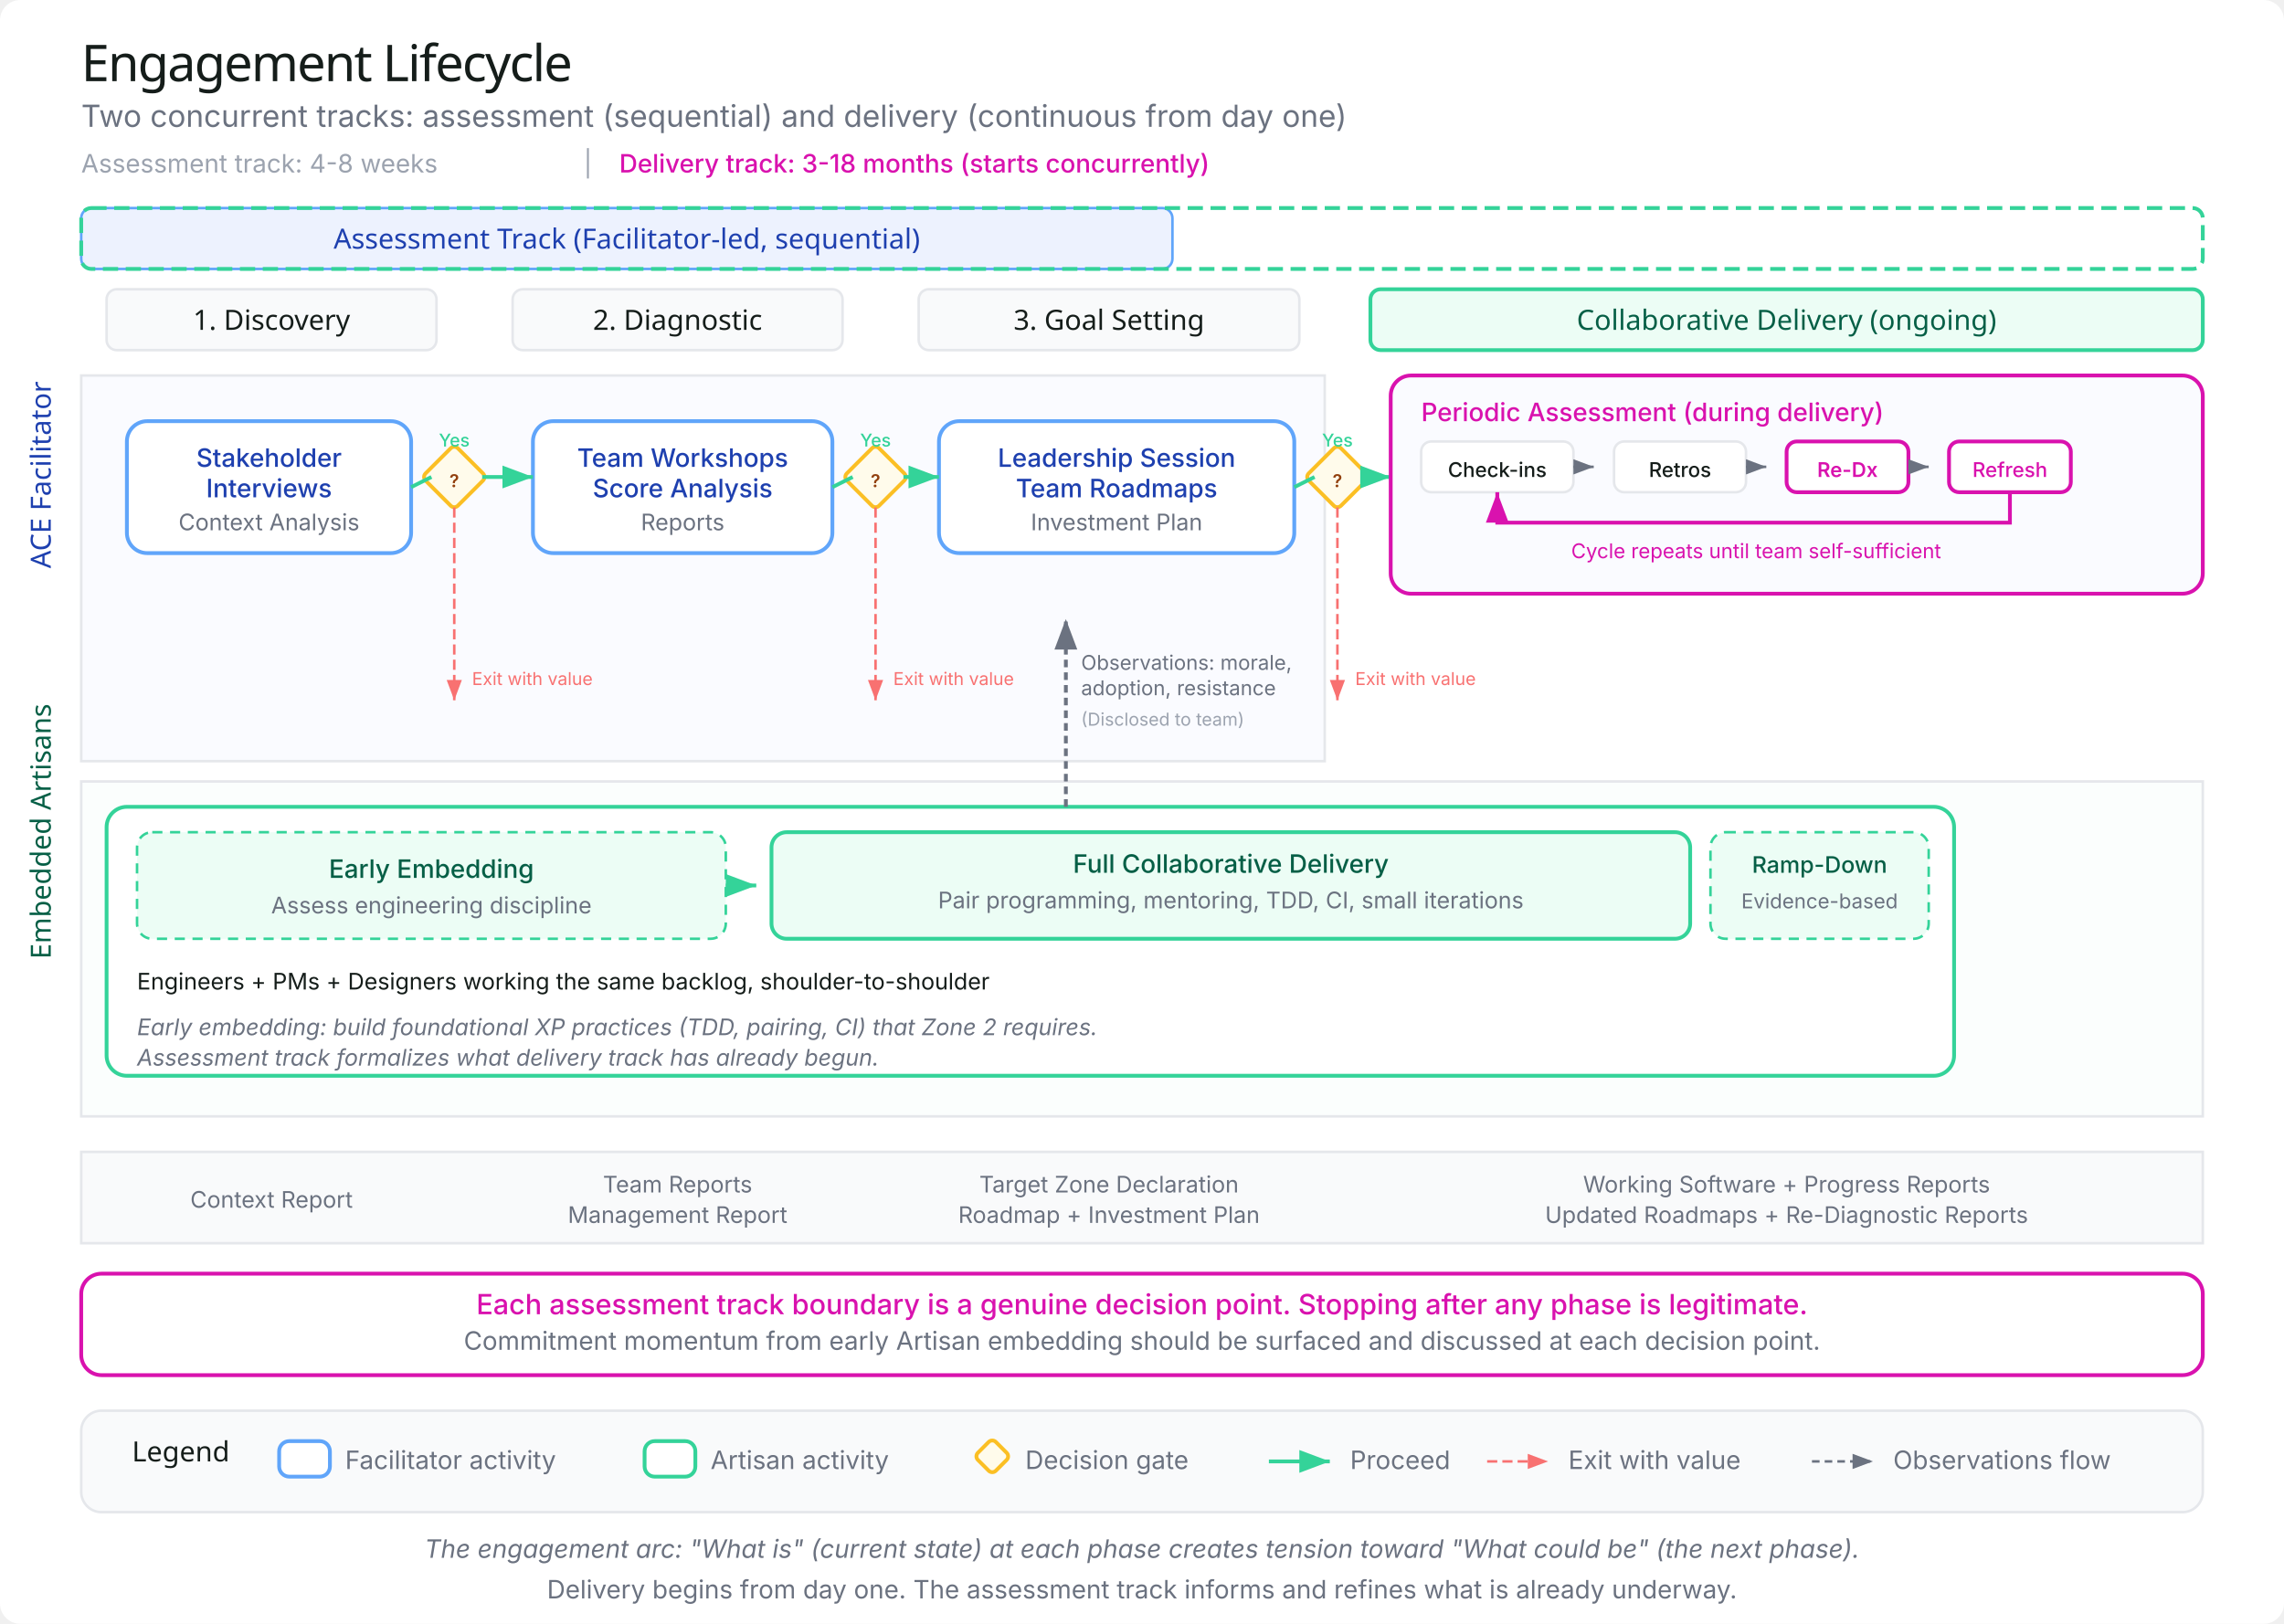
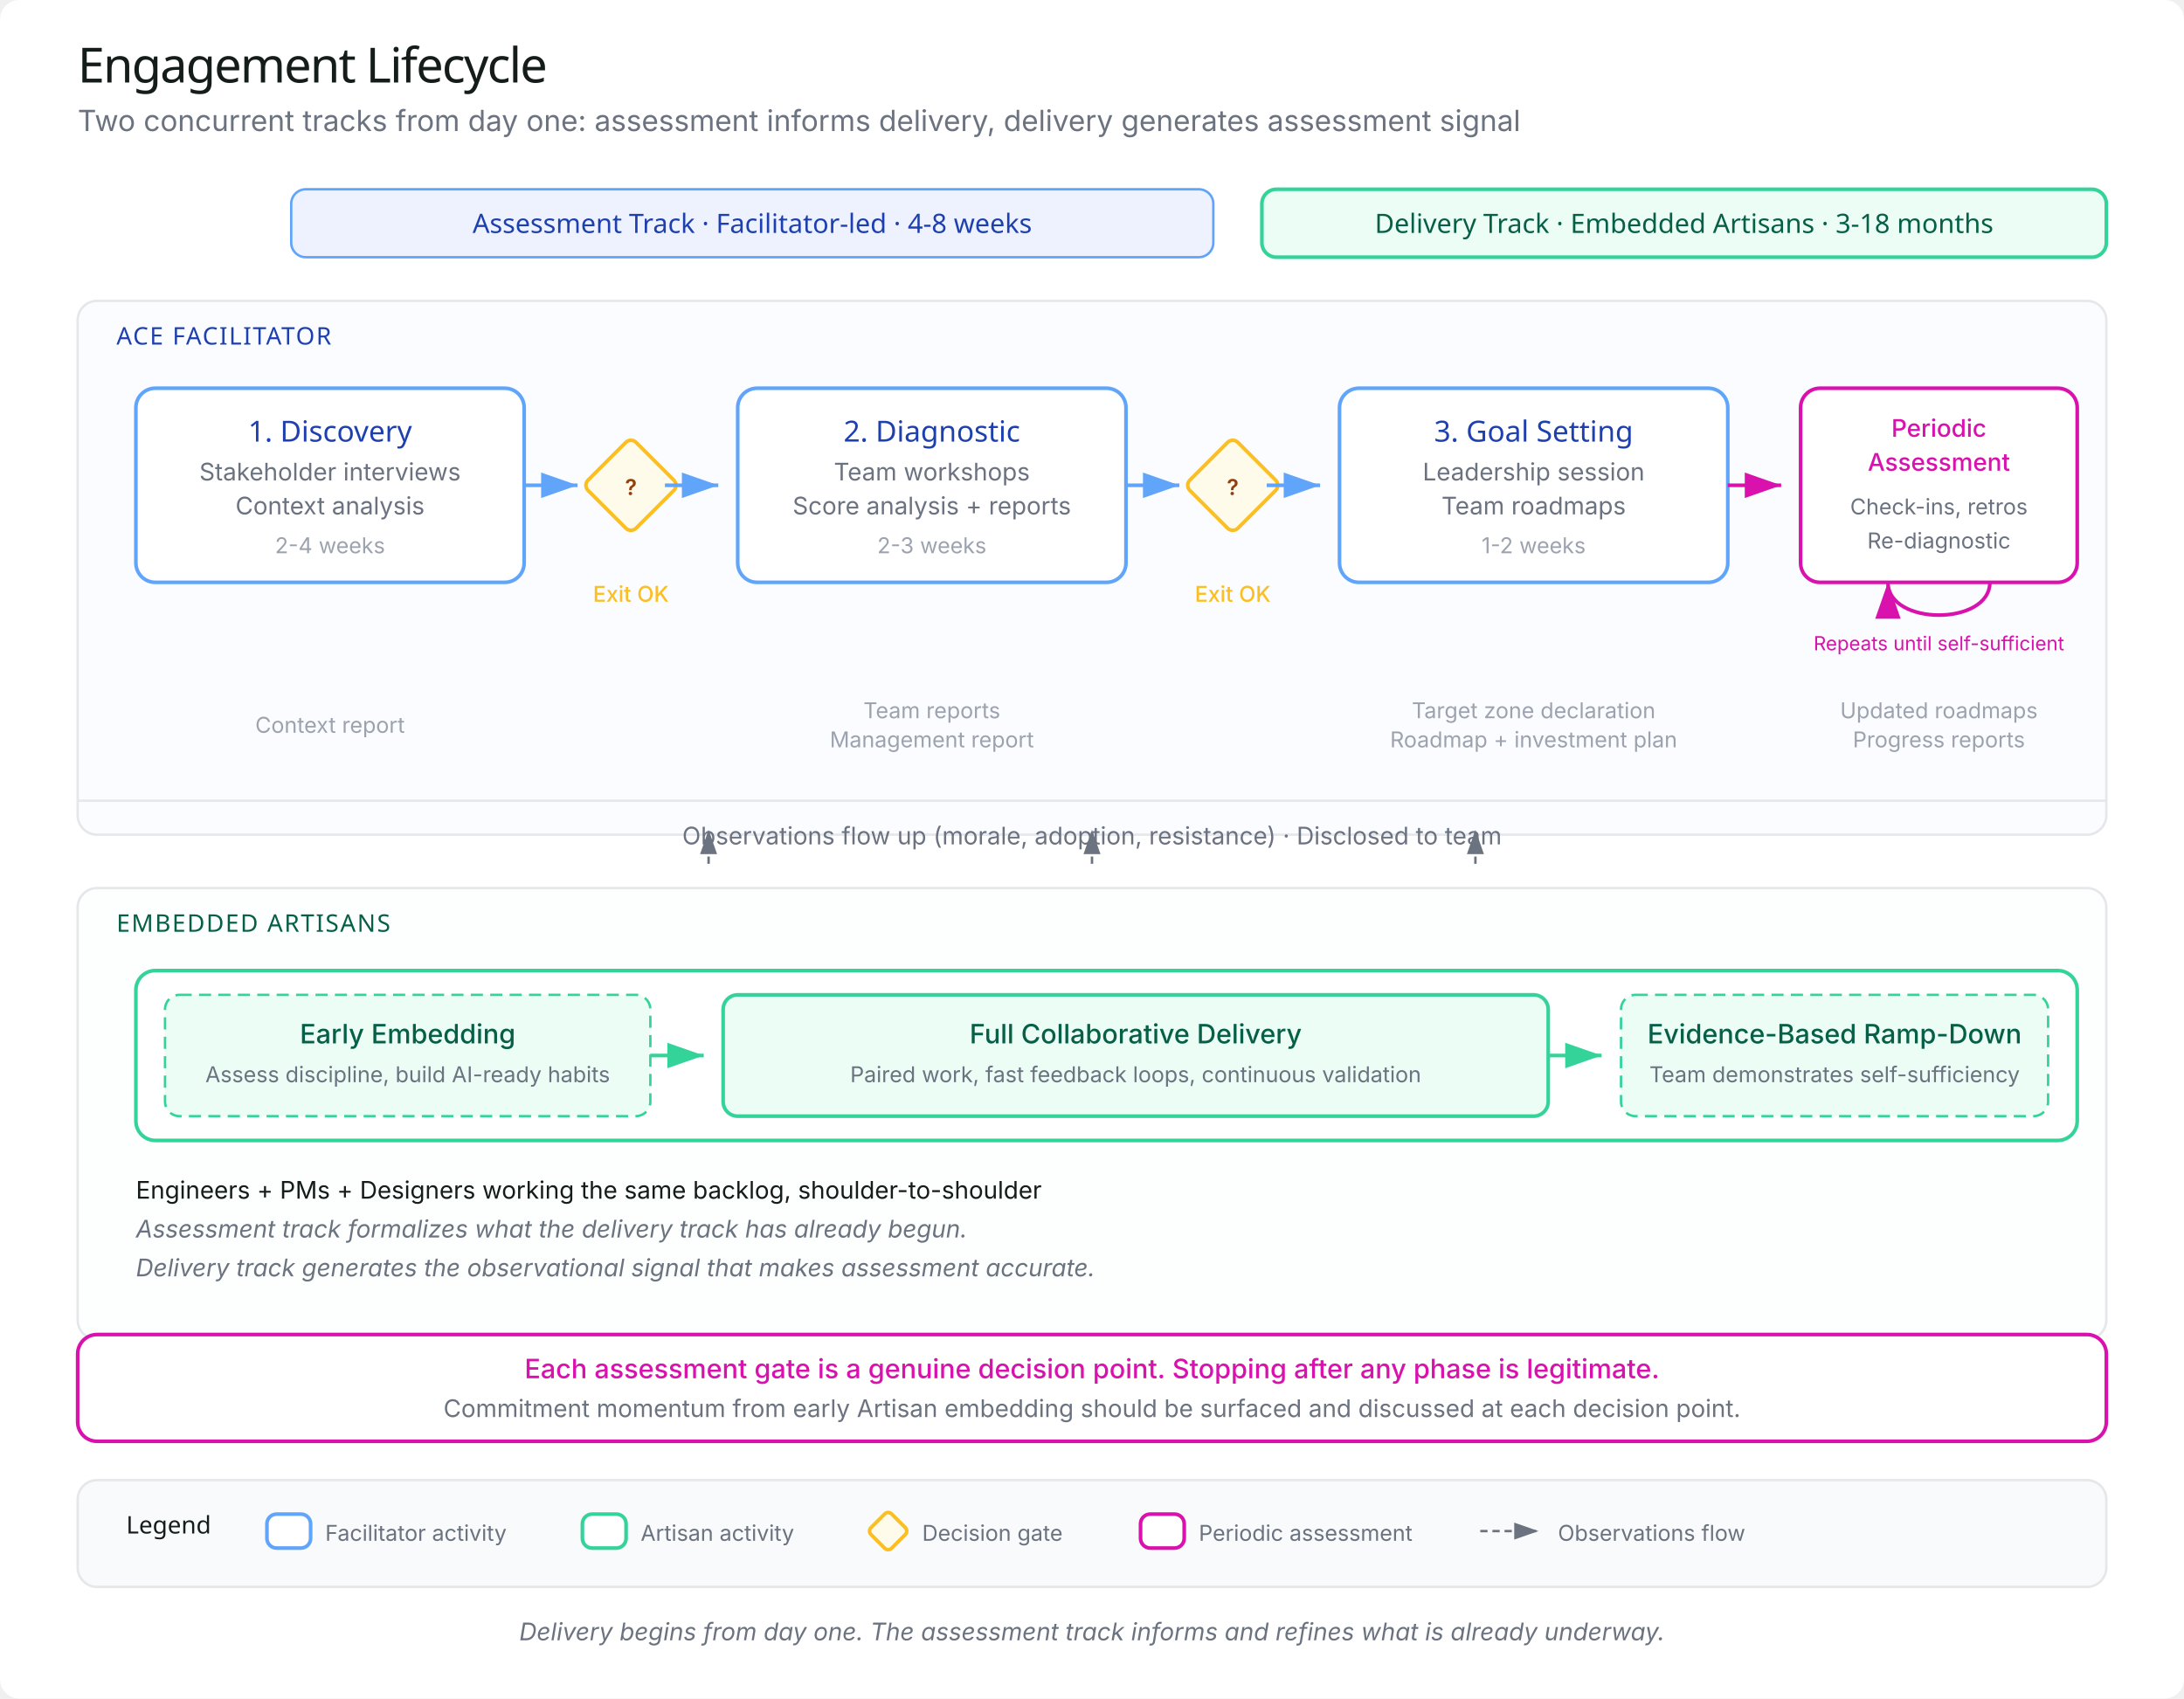
- <svg xmlns="http://www.w3.org/2000/svg" viewBox="0 0 900 640" font-family="'Inter', sans-serif">
+ <svg xmlns="http://www.w3.org/2000/svg" viewBox="0 0 900 700" font-family="'Inter', sans-serif">
  <defs>
-     <marker id="arrow" markerWidth="8" markerHeight="6" refX="8" refY="3" orient="auto">
-       <polygon points="0 0, 8 3, 0 6" fill="#6B7280" />
+     <marker id="arrow" markerWidth="10" markerHeight="7" refX="10" refY="3.5" orient="auto">
+       <polygon points="0 0, 10 3.5, 0 7" fill="#6B7280" />
    </marker>
-     <marker id="arrow-accent" markerWidth="8" markerHeight="6" refX="8" refY="3" orient="auto">
-       <polygon points="0 0, 8 3, 0 6" fill="#D912AE" />
+     <marker id="arrow-blue" markerWidth="10" markerHeight="7" refX="10" refY="3.5" orient="auto">
+       <polygon points="0 0, 10 3.5, 0 7" fill="#60A5FA" />
    </marker>
-     <marker id="arrow-exit" markerWidth="8" markerHeight="6" refX="8" refY="3" orient="auto">
-       <polygon points="0 0, 8 3, 0 6" fill="#F87171" />
+     <marker id="arrow-green" markerWidth="10" markerHeight="7" refX="10" refY="3.5" orient="auto">
+       <polygon points="0 0, 10 3.5, 0 7" fill="#34D399" />
    </marker>
-     <marker id="arrow-green" markerWidth="8" markerHeight="6" refX="8" refY="3" orient="auto">
-       <polygon points="0 0, 8 3, 0 6" fill="#34D399" />
+     <marker id="arrow-accent" markerWidth="10" markerHeight="7" refX="10" refY="3.5" orient="auto">
+       <polygon points="0 0, 10 3.5, 0 7" fill="#D912AE" />
    </marker>
  </defs>
-   <rect width="900" height="640" fill="#fff" rx="8" />
-   <text x="32" y="32" font-family="'DM Sans', sans-serif" font-size="20" font-weight="400" fill="#151D1A" letter-spacing="-0.03em">Engagement Lifecycle</text>
-   <text x="32" y="50" font-size="12" fill="#6B7280">Two concurrent tracks: assessment (sequential) and delivery (continuous from day one)</text>
-   <text x="32" y="68" font-size="10" fill="#9CA3AF">Assessment track: 4-8 weeks</text>
-   <text x="230" y="68" font-size="10" fill="#9CA3AF">|</text>
-   <text x="244" y="68" font-size="10" fill="#D912AE" font-weight="500">Delivery track: 3-18 months (starts concurrently)</text>
-   <rect x="32" y="82" width="430" height="24" rx="4" fill="#EDF2FE" stroke="#60A5FA" stroke-width="1" />
-   <text x="247" y="98" text-anchor="middle" font-family="'DM Sans', sans-serif" font-size="11" font-weight="500" fill="#1E40AF">Assessment Track (Facilitator-led, sequential)</text>
-   <rect x="32" y="82" width="836" height="24" rx="4" fill="none" stroke="#34D399" stroke-width="1.5" stroke-dasharray="6,3" />
-   <rect x="42" y="114" width="130" height="24" rx="4" fill="#F9FAFB" stroke="#E5E7EB" stroke-width="1" />
-   <text x="107" y="130" text-anchor="middle" font-family="'DM Sans', sans-serif" font-size="11" font-weight="500" fill="#151D1A">1. Discovery</text>
-   <rect x="202" y="114" width="130" height="24" rx="4" fill="#F9FAFB" stroke="#E5E7EB" stroke-width="1" />
-   <text x="267" y="130" text-anchor="middle" font-family="'DM Sans', sans-serif" font-size="11" font-weight="500" fill="#151D1A">2. Diagnostic</text>
-   <rect x="362" y="114" width="150" height="24" rx="4" fill="#F9FAFB" stroke="#E5E7EB" stroke-width="1" />
-   <text x="437" y="130" text-anchor="middle" font-family="'DM Sans', sans-serif" font-size="11" font-weight="500" fill="#151D1A">3. Goal Setting</text>
-   <rect x="540" y="114" width="328" height="24" rx="4" fill="#ECFDF5" stroke="#34D399" stroke-width="1.5" />
-   <text x="704" y="130" text-anchor="middle" font-family="'DM Sans', sans-serif" font-size="11" font-weight="500" fill="#065F46">Collaborative Delivery (ongoing)</text>
-   <rect x="32" y="148" width="490" height="152" rx="0" fill="#EDF2FE" fill-opacity="0.3" stroke="#E5E7EB" stroke-width="1" />
-   <text x="20" y="224" font-family="'DM Sans', sans-serif" font-size="11" font-weight="500" fill="#1E40AF" transform="rotate(-90, 20, 224)">ACE Facilitator</text>
-   <rect x="50" y="166" width="112" height="52" rx="8" fill="#fff" stroke="#60A5FA" stroke-width="1.5" />
-   <text x="106" y="184" text-anchor="middle" font-size="10" font-weight="500" fill="#1E40AF">Stakeholder</text>
-   <text x="106" y="196" text-anchor="middle" font-size="10" font-weight="500" fill="#1E40AF">Interviews</text>
-   <text x="106" y="209" text-anchor="middle" font-size="9" fill="#6B7280">Context Analysis</text>
-   <rect x="170" y="179" width="18" height="18" rx="2" fill="#FFFBEB" stroke="#FBBF24" stroke-width="1.5" transform="rotate(45 179 188)" />
-   <text x="179" y="192" text-anchor="middle" font-size="7" font-weight="600" fill="#92400E">?</text>
-   <rect x="210" y="166" width="118" height="52" rx="8" fill="#fff" stroke="#60A5FA" stroke-width="1.5" />
-   <text x="269" y="184" text-anchor="middle" font-size="10" font-weight="500" fill="#1E40AF">Team Workshops</text>
-   <text x="269" y="196" text-anchor="middle" font-size="10" font-weight="500" fill="#1E40AF">Score Analysis</text>
-   <text x="269" y="209" text-anchor="middle" font-size="9" fill="#6B7280">Reports</text>
-   <rect x="336" y="179" width="18" height="18" rx="2" fill="#FFFBEB" stroke="#FBBF24" stroke-width="1.5" transform="rotate(45 345 188)" />
-   <text x="345" y="192" text-anchor="middle" font-size="7" font-weight="600" fill="#92400E">?</text>
-   <rect x="370" y="166" width="140" height="52" rx="8" fill="#fff" stroke="#60A5FA" stroke-width="1.5" />
-   <text x="440" y="184" text-anchor="middle" font-size="10" font-weight="500" fill="#1E40AF">Leadership Session</text>
-   <text x="440" y="196" text-anchor="middle" font-size="10" font-weight="500" fill="#1E40AF">Team Roadmaps</text>
-   <text x="440" y="209" text-anchor="middle" font-size="9" fill="#6B7280">Investment Plan</text>
-   <rect x="518" y="179" width="18" height="18" rx="2" fill="#FFFBEB" stroke="#FBBF24" stroke-width="1.5" transform="rotate(45 527 188)" />
-   <text x="527" y="192" text-anchor="middle" font-size="7" font-weight="600" fill="#92400E">?</text>
-   <line x1="162" y1="192" x2="170" y2="188" stroke="#34D399" stroke-width="1.5" />
-   <line x1="190" y1="188" x2="210" y2="188" stroke="#34D399" stroke-width="1.5" marker-end="url(#arrow-green)" />
-   <text x="179" y="176" text-anchor="middle" font-size="7" fill="#34D399" font-weight="500">Yes</text>
-   <line x1="179" y1="200" x2="179" y2="276" stroke="#F87171" stroke-width="1" stroke-dasharray="4,2" marker-end="url(#arrow-exit)" />
-   <text x="186" y="270" font-size="7" fill="#F87171">Exit with value</text>
-   <line x1="328" y1="192" x2="336" y2="188" stroke="#34D399" stroke-width="1.5" />
-   <line x1="356" y1="188" x2="370" y2="188" stroke="#34D399" stroke-width="1.5" marker-end="url(#arrow-green)" />
-   <text x="345" y="176" text-anchor="middle" font-size="7" fill="#34D399" font-weight="500">Yes</text>
-   <line x1="345" y1="200" x2="345" y2="276" stroke="#F87171" stroke-width="1" stroke-dasharray="4,2" marker-end="url(#arrow-exit)" />
-   <text x="352" y="270" font-size="7" fill="#F87171">Exit with value</text>
-   <line x1="510" y1="192" x2="518" y2="188" stroke="#34D399" stroke-width="1.5" />
-   <line x1="538" y1="188" x2="548" y2="188" stroke="#34D399" stroke-width="1.5" marker-end="url(#arrow-green)" />
-   <text x="527" y="176" text-anchor="middle" font-size="7" fill="#34D399" font-weight="500">Yes</text>
-   <line x1="527" y1="200" x2="527" y2="276" stroke="#F87171" stroke-width="1" stroke-dasharray="4,2" marker-end="url(#arrow-exit)" />
-   <text x="534" y="270" font-size="7" fill="#F87171">Exit with value</text>
-   <rect x="548" y="148" width="320" height="86" rx="8" fill="#EDF2FE" fill-opacity="0.3" stroke="#D912AE" stroke-width="1.5" />
-   <text x="560" y="166" font-size="10" font-weight="500" fill="#D912AE">Periodic Assessment (during delivery)</text>
-   <rect x="560" y="174" width="60" height="20" rx="4" fill="#fff" stroke="#E5E7EB" stroke-width="1" />
-   <text x="590" y="188" text-anchor="middle" font-size="8" font-weight="500" fill="#151D1A">Check-ins</text>
-   <line x1="620" y1="184" x2="628" y2="184" stroke="#6B7280" stroke-width="1" marker-end="url(#arrow)" />
-   <rect x="636" y="174" width="52" height="20" rx="4" fill="#fff" stroke="#E5E7EB" stroke-width="1" />
-   <text x="662" y="188" text-anchor="middle" font-size="8" font-weight="500" fill="#151D1A">Retros</text>
-   <line x1="688" y1="184" x2="696" y2="184" stroke="#6B7280" stroke-width="1" marker-end="url(#arrow)" />
-   <rect x="704" y="174" width="48" height="20" rx="4" fill="#fff" stroke="#D912AE" stroke-width="1.5" />
-   <text x="728" y="188" text-anchor="middle" font-size="8" font-weight="600" fill="#D912AE">Re-Dx</text>
-   <line x1="752" y1="184" x2="760" y2="184" stroke="#6B7280" stroke-width="1" marker-end="url(#arrow)" />
-   <rect x="768" y="174" width="48" height="20" rx="4" fill="#fff" stroke="#D912AE" stroke-width="1.5" />
-   <text x="792" y="188" text-anchor="middle" font-size="8" font-weight="500" fill="#D912AE">Refresh</text>
-   <path d="M792,194 L792,206 L590,206 L590,194" fill="none" stroke="#D912AE" stroke-width="1.5" marker-end="url(#arrow-accent)" />
-   <text x="692" y="220" text-anchor="middle" font-size="8" fill="#D912AE">Cycle repeats until team self-sufficient</text>
-   <rect x="32" y="308" width="836" height="132" rx="0" fill="#ECFDF5" fill-opacity="0.2" stroke="#E5E7EB" stroke-width="1" />
-   <text x="20" y="378" font-family="'DM Sans', sans-serif" font-size="11" font-weight="500" fill="#065F46" transform="rotate(-90, 20, 378)">Embedded Artisans</text>
-   <rect x="42" y="318" width="728" height="106" rx="8" fill="#fff" stroke="#34D399" stroke-width="1.5" />
-   <rect x="54" y="328" width="232" height="42" rx="6" fill="#ECFDF5" stroke="#34D399" stroke-width="1" stroke-dasharray="4,3" />
-   <text x="170" y="346" text-anchor="middle" font-size="10" font-weight="500" fill="#065F46">Early Embedding</text>
-   <text x="170" y="360" text-anchor="middle" font-size="9" fill="#6B7280">Assess engineering discipline</text>
-   <line x1="286" y1="349" x2="298" y2="349" stroke="#34D399" stroke-width="1.5" marker-end="url(#arrow-green)" />
-   <rect x="304" y="328" width="362" height="42" rx="6" fill="#ECFDF5" stroke="#34D399" stroke-width="1.5" />
-   <text x="485" y="344" text-anchor="middle" font-size="10" font-weight="500" fill="#065F46">Full Collaborative Delivery</text>
-   <text x="485" y="358" text-anchor="middle" font-size="9" fill="#6B7280">Pair programming, mentoring, TDD, CI, small iterations</text>
-   <rect x="674" y="328" width="86" height="42" rx="6" fill="#ECFDF5" stroke="#34D399" stroke-width="1" stroke-dasharray="4,3" />
-   <text x="717" y="344" text-anchor="middle" font-size="9" font-weight="500" fill="#065F46">Ramp-Down</text>
-   <text x="717" y="358" text-anchor="middle" font-size="8" fill="#6B7280">Evidence-based</text>
-   <text x="54" y="390" font-size="9" fill="#151D1A">Engineers + PMs + Designers working the same backlog, shoulder-to-shoulder</text>
-   <text x="54" y="408" font-size="9" fill="#6B7280" font-style="italic">Early embedding: build foundational XP practices (TDD, pairing, CI) that Zone 2 requires.</text>
-   <text x="54" y="420" font-size="9" fill="#6B7280" font-style="italic">Assessment track formalizes what delivery track has already begun.</text>
-   <line x1="420" y1="318" x2="420" y2="244" stroke="#6B7280" stroke-width="1.5" stroke-dasharray="3,2" marker-end="url(#arrow)" />
-   <text x="426" y="264" font-size="8" fill="#6B7280">Observations: morale,</text>
-   <text x="426" y="274" font-size="8" fill="#6B7280">adoption, resistance</text>
-   <text x="426" y="286" font-size="7" fill="#9CA3AF">(Disclosed to team)</text>
-   <rect x="32" y="454" width="836" height="36" rx="0" fill="#F9FAFB" stroke="#E5E7EB" stroke-width="1" />
-   <text x="107" y="476" text-anchor="middle" font-size="9" fill="#6B7280">Context Report</text>
-   <text x="267" y="470" text-anchor="middle" font-size="9" fill="#6B7280">Team Reports</text>
-   <text x="267" y="482" text-anchor="middle" font-size="9" fill="#6B7280">Management Report</text>
-   <text x="437" y="470" text-anchor="middle" font-size="9" fill="#6B7280">Target Zone Declaration</text>
-   <text x="437" y="482" text-anchor="middle" font-size="9" fill="#6B7280">Roadmap + Investment Plan</text>
-   <text x="704" y="470" text-anchor="middle" font-size="9" fill="#6B7280">Working Software + Progress Reports</text>
-   <text x="704" y="482" text-anchor="middle" font-size="9" fill="#6B7280">Updated Roadmaps + Re-Diagnostic Reports</text>
-   <rect x="32" y="502" width="836" height="40" rx="8" fill="#fff" stroke="#D912AE" stroke-width="1.5" />
-   <text x="450" y="518" text-anchor="middle" font-size="11" fill="#D912AE" font-weight="500">Each assessment track boundary is a genuine decision point. Stopping after any phase is legitimate.</text>
-   <text x="450" y="532" text-anchor="middle" font-size="10" fill="#6B7280">Commitment momentum from early Artisan embedding should be surfaced and discussed at each decision point.</text>
-   <rect x="32" y="556" width="836" height="40" rx="8" fill="#F9FAFB" stroke="#E5E7EB" stroke-width="1" />
-   <text x="52" y="576" font-family="'DM Sans', sans-serif" font-size="11" font-weight="500" fill="#151D1A">Legend</text>
-   <rect x="110" y="568" width="20" height="14" rx="4" fill="#fff" stroke="#60A5FA" stroke-width="1.5" />
-   <text x="136" y="579" font-size="10" fill="#6B7280">Facilitator activity</text>
-   <rect x="254" y="568" width="20" height="14" rx="4" fill="#fff" stroke="#34D399" stroke-width="1.5" />
-   <text x="280" y="579" font-size="10" fill="#6B7280">Artisan activity</text>
-   <rect x="386" y="569" width="10" height="10" rx="2" fill="#FFFBEB" stroke="#FBBF24" stroke-width="1.5" transform="rotate(45 391 574)" />
-   <text x="404" y="579" font-size="10" fill="#6B7280">Decision gate</text>
-   <line x1="500" y1="576" x2="524" y2="576" stroke="#34D399" stroke-width="1.5" marker-end="url(#arrow-green)" />
-   <text x="532" y="579" font-size="10" fill="#6B7280">Proceed</text>
-   <line x1="586" y1="576" x2="610" y2="576" stroke="#F87171" stroke-width="1" stroke-dasharray="4,2" marker-end="url(#arrow-exit)" />
-   <text x="618" y="579" font-size="10" fill="#6B7280">Exit with value</text>
-   <line x1="714" y1="576" x2="738" y2="576" stroke="#6B7280" stroke-width="1" stroke-dasharray="3,2" marker-end="url(#arrow)" />
-   <text x="746" y="579" font-size="10" fill="#6B7280">Observations flow</text>
-   <text x="450" y="614" text-anchor="middle" font-size="10" fill="#6B7280" font-style="italic">The engagement arc: "What is" (current state) at each phase creates tension toward "What could be" (the next phase).</text>
-   <text x="450" y="630" text-anchor="middle" font-size="10" fill="#6B7280">Delivery begins from day one. The assessment track informs and refines what is already underway.</text>
+   <rect width="900" height="700" fill="#fff" rx="8" />
+   <text x="32" y="34" font-family="'DM Sans', sans-serif" font-size="20" font-weight="400" fill="#151D1A" letter-spacing="-0.03em">Engagement Lifecycle</text>
+   <text x="32" y="54" font-size="12" fill="#6B7280">Two concurrent tracks from day one: assessment informs delivery, delivery generates assessment signal</text>
+   <rect x="120" y="78" width="380" height="28" rx="6" fill="#EDF2FE" stroke="#60A5FA" stroke-width="1" />
+   <text x="310" y="96" text-anchor="middle" font-family="'DM Sans', sans-serif" font-size="11" font-weight="500" fill="#1E40AF">Assessment Track  ·  Facilitator-led  ·  4-8 weeks</text>
+   <rect x="520" y="78" width="348" height="28" rx="6" fill="#ECFDF5" stroke="#34D399" stroke-width="1.5" />
+   <text x="694" y="96" text-anchor="middle" font-family="'DM Sans', sans-serif" font-size="11" font-weight="500" fill="#065F46">Delivery Track  ·  Embedded Artisans  ·  3-18 months</text>
+   <rect x="32" y="124" width="836" height="220" rx="8" fill="#EDF2FE" fill-opacity="0.2" stroke="#E5E7EB" stroke-width="1" />
+   <text x="48" y="142" font-family="'DM Sans', sans-serif" font-size="10" font-weight="500" fill="#1E40AF" letter-spacing="0.06em">ACE FACILITATOR</text>
+   <rect x="56" y="160" width="160" height="80" rx="8" fill="#fff" stroke="#60A5FA" stroke-width="1.5" />
+   <text x="136" y="182" text-anchor="middle" font-family="'DM Sans', sans-serif" font-size="12" font-weight="500" fill="#1E40AF">1. Discovery</text>
+   <text x="136" y="198" text-anchor="middle" font-size="10" fill="#6B7280">Stakeholder interviews</text>
+   <text x="136" y="212" text-anchor="middle" font-size="10" fill="#6B7280">Context analysis</text>
+   <text x="136" y="228" text-anchor="middle" font-size="9" fill="#9CA3AF">2-4 weeks</text>
+   <line x1="216" y1="200" x2="238" y2="200" stroke="#60A5FA" stroke-width="1.5" marker-end="url(#arrow-blue)" />
+   <rect x="246" y="186" width="28" height="28" rx="3" fill="#FFFBEB" stroke="#FBBF24" stroke-width="1.5" transform="rotate(45 260 200)" />
+   <text x="260" y="204" text-anchor="middle" font-size="9" font-weight="600" fill="#92400E">?</text>
+   <line x1="274" y1="200" x2="296" y2="200" stroke="#60A5FA" stroke-width="1.5" marker-end="url(#arrow-blue)" />
+   <rect x="304" y="160" width="160" height="80" rx="8" fill="#fff" stroke="#60A5FA" stroke-width="1.5" />
+   <text x="384" y="182" text-anchor="middle" font-family="'DM Sans', sans-serif" font-size="12" font-weight="500" fill="#1E40AF">2. Diagnostic</text>
+   <text x="384" y="198" text-anchor="middle" font-size="10" fill="#6B7280">Team workshops</text>
+   <text x="384" y="212" text-anchor="middle" font-size="10" fill="#6B7280">Score analysis + reports</text>
+   <text x="384" y="228" text-anchor="middle" font-size="9" fill="#9CA3AF">2-3 weeks</text>
+   <line x1="464" y1="200" x2="486" y2="200" stroke="#60A5FA" stroke-width="1.5" marker-end="url(#arrow-blue)" />
+   <rect x="494" y="186" width="28" height="28" rx="3" fill="#FFFBEB" stroke="#FBBF24" stroke-width="1.5" transform="rotate(45 508 200)" />
+   <text x="508" y="204" text-anchor="middle" font-size="9" font-weight="600" fill="#92400E">?</text>
+   <line x1="522" y1="200" x2="544" y2="200" stroke="#60A5FA" stroke-width="1.5" marker-end="url(#arrow-blue)" />
+   <rect x="552" y="160" width="160" height="80" rx="8" fill="#fff" stroke="#60A5FA" stroke-width="1.5" />
+   <text x="632" y="182" text-anchor="middle" font-family="'DM Sans', sans-serif" font-size="12" font-weight="500" fill="#1E40AF">3. Goal Setting</text>
+   <text x="632" y="198" text-anchor="middle" font-size="10" fill="#6B7280">Leadership session</text>
+   <text x="632" y="212" text-anchor="middle" font-size="10" fill="#6B7280">Team roadmaps</text>
+   <text x="632" y="228" text-anchor="middle" font-size="9" fill="#9CA3AF">1-2 weeks</text>
+   <line x1="712" y1="200" x2="734" y2="200" stroke="#D912AE" stroke-width="1.5" marker-end="url(#arrow-accent)" />
+   <rect x="742" y="160" width="114" height="80" rx="8" fill="#fff" stroke="#D912AE" stroke-width="1.5" />
+   <text x="799" y="180" text-anchor="middle" font-size="10" font-weight="500" fill="#D912AE">Periodic</text>
+   <text x="799" y="194" text-anchor="middle" font-size="10" font-weight="500" fill="#D912AE">Assessment</text>
+   <text x="799" y="212" text-anchor="middle" font-size="9" fill="#6B7280">Check-ins, retros</text>
+   <text x="799" y="226" text-anchor="middle" font-size="9" fill="#6B7280">Re-diagnostic</text>
+   <path d="M 820 240 C 820 258, 778 258, 778 240" fill="none" stroke="#D912AE" stroke-width="1.5" marker-end="url(#arrow-accent)" />
+   <text x="799" y="268" text-anchor="middle" font-size="8" fill="#D912AE">Repeats until self-sufficient</text>
+   <text x="260" y="248" text-anchor="middle" font-size="9" fill="#FBBF24" font-weight="500">Exit OK</text>
+   <text x="508" y="248" text-anchor="middle" font-size="9" fill="#FBBF24" font-weight="500">Exit OK</text>
+   <text x="136" y="302" text-anchor="middle" font-size="9" fill="#9CA3AF">Context report</text>
+   <text x="384" y="296" text-anchor="middle" font-size="9" fill="#9CA3AF">Team reports</text>
+   <text x="384" y="308" text-anchor="middle" font-size="9" fill="#9CA3AF">Management report</text>
+   <text x="632" y="296" text-anchor="middle" font-size="9" fill="#9CA3AF">Target zone declaration</text>
+   <text x="632" y="308" text-anchor="middle" font-size="9" fill="#9CA3AF">Roadmap + investment plan</text>
+   <text x="799" y="296" text-anchor="middle" font-size="9" fill="#9CA3AF">Updated roadmaps</text>
+   <text x="799" y="308" text-anchor="middle" font-size="9" fill="#9CA3AF">Progress reports</text>
+   <line x1="32" y1="330" x2="868" y2="330" stroke="#E5E7EB" stroke-width="1" />
+   <text x="450" y="348" text-anchor="middle" font-size="10" fill="#6B7280">Observations flow up (morale, adoption, resistance) · Disclosed to team</text>
+   <line x1="292" y1="356" x2="292" y2="342" stroke="#6B7280" stroke-width="1" stroke-dasharray="3,2" marker-end="url(#arrow)" />
+   <line x1="450" y1="356" x2="450" y2="342" stroke="#6B7280" stroke-width="1" stroke-dasharray="3,2" marker-end="url(#arrow)" />
+   <line x1="608" y1="356" x2="608" y2="342" stroke="#6B7280" stroke-width="1" stroke-dasharray="3,2" marker-end="url(#arrow)" />
+   <rect x="32" y="366" width="836" height="186" rx="8" fill="#ECFDF5" fill-opacity="0.15" stroke="#E5E7EB" stroke-width="1" />
+   <text x="48" y="384" font-family="'DM Sans', sans-serif" font-size="10" font-weight="500" fill="#065F46" letter-spacing="0.06em">EMBEDDED ARTISANS</text>
+   <rect x="56" y="400" width="800" height="70" rx="8" fill="#fff" stroke="#34D399" stroke-width="1.5" />
+   <rect x="68" y="410" width="200" height="50" rx="6" fill="#ECFDF5" stroke="#34D399" stroke-width="1" stroke-dasharray="5,3" />
+   <text x="168" y="430" text-anchor="middle" font-size="11" font-weight="500" fill="#065F46">Early Embedding</text>
+   <text x="168" y="446" text-anchor="middle" font-size="9" fill="#6B7280">Assess discipline, build AI-ready habits</text>
+   <line x1="268" y1="435" x2="290" y2="435" stroke="#34D399" stroke-width="1.5" marker-end="url(#arrow-green)" />
+   <rect x="298" y="410" width="340" height="50" rx="6" fill="#ECFDF5" stroke="#34D399" stroke-width="1.5" />
+   <text x="468" y="430" text-anchor="middle" font-size="11" font-weight="500" fill="#065F46">Full Collaborative Delivery</text>
+   <text x="468" y="446" text-anchor="middle" font-size="9" fill="#6B7280">Paired work, fast feedback loops, continuous validation</text>
+   <line x1="638" y1="435" x2="660" y2="435" stroke="#34D399" stroke-width="1.5" marker-end="url(#arrow-green)" />
+   <rect x="668" y="410" width="176" height="50" rx="6" fill="#ECFDF5" stroke="#34D399" stroke-width="1" stroke-dasharray="5,3" />
+   <text x="756" y="430" text-anchor="middle" font-size="11" font-weight="500" fill="#065F46">Evidence-Based Ramp-Down</text>
+   <text x="756" y="446" text-anchor="middle" font-size="9" fill="#6B7280">Team demonstrates self-sufficiency</text>
+   <text x="56" y="494" font-size="10" fill="#151D1A">Engineers + PMs + Designers working the same backlog, shoulder-to-shoulder</text>
+   <text x="56" y="510" font-size="10" fill="#6B7280" font-style="italic">Assessment track formalizes what the delivery track has already begun.</text>
+   <text x="56" y="526" font-size="10" fill="#6B7280" font-style="italic">Delivery track generates the observational signal that makes assessment accurate.</text>
+   <rect x="32" y="550" width="836" height="44" rx="8" fill="#fff" stroke="#D912AE" stroke-width="1.5" />
+   <text x="450" y="568" text-anchor="middle" font-size="11" fill="#D912AE" font-weight="500">Each assessment gate is a genuine decision point. Stopping after any phase is legitimate.</text>
+   <text x="450" y="584" text-anchor="middle" font-size="10" fill="#6B7280">Commitment momentum from early Artisan embedding should be surfaced and discussed at each decision point.</text>
+   <rect x="32" y="610" width="836" height="44" rx="8" fill="#F9FAFB" stroke="#E5E7EB" stroke-width="1" />
+   <text x="52" y="632" font-family="'DM Sans', sans-serif" font-size="10" font-weight="500" fill="#151D1A">Legend</text>
+   <rect x="110" y="624" width="18" height="14" rx="4" fill="#fff" stroke="#60A5FA" stroke-width="1.5" />
+   <text x="134" y="635" font-size="9" fill="#6B7280">Facilitator activity</text>
+   <rect x="240" y="624" width="18" height="14" rx="4" fill="#fff" stroke="#34D399" stroke-width="1.5" />
+   <text x="264" y="635" font-size="9" fill="#6B7280">Artisan activity</text>
+   <rect x="360" y="625" width="12" height="12" rx="2" fill="#FFFBEB" stroke="#FBBF24" stroke-width="1.5" transform="rotate(45 366 631)" />
+   <text x="380" y="635" font-size="9" fill="#6B7280">Decision gate</text>
+   <rect x="470" y="624" width="18" height="14" rx="4" fill="#fff" stroke="#D912AE" stroke-width="1.5" />
+   <text x="494" y="635" font-size="9" fill="#6B7280">Periodic assessment</text>
+   <line x1="610" y1="631" x2="634" y2="631" stroke="#6B7280" stroke-width="1" stroke-dasharray="3,2" marker-end="url(#arrow)" />
+   <text x="642" y="635" font-size="9" fill="#6B7280">Observations flow</text>
+   <text x="450" y="676" text-anchor="middle" font-size="10" fill="#6B7280" font-style="italic">Delivery begins from day one. The assessment track informs and refines what is already underway.</text>
</svg>
